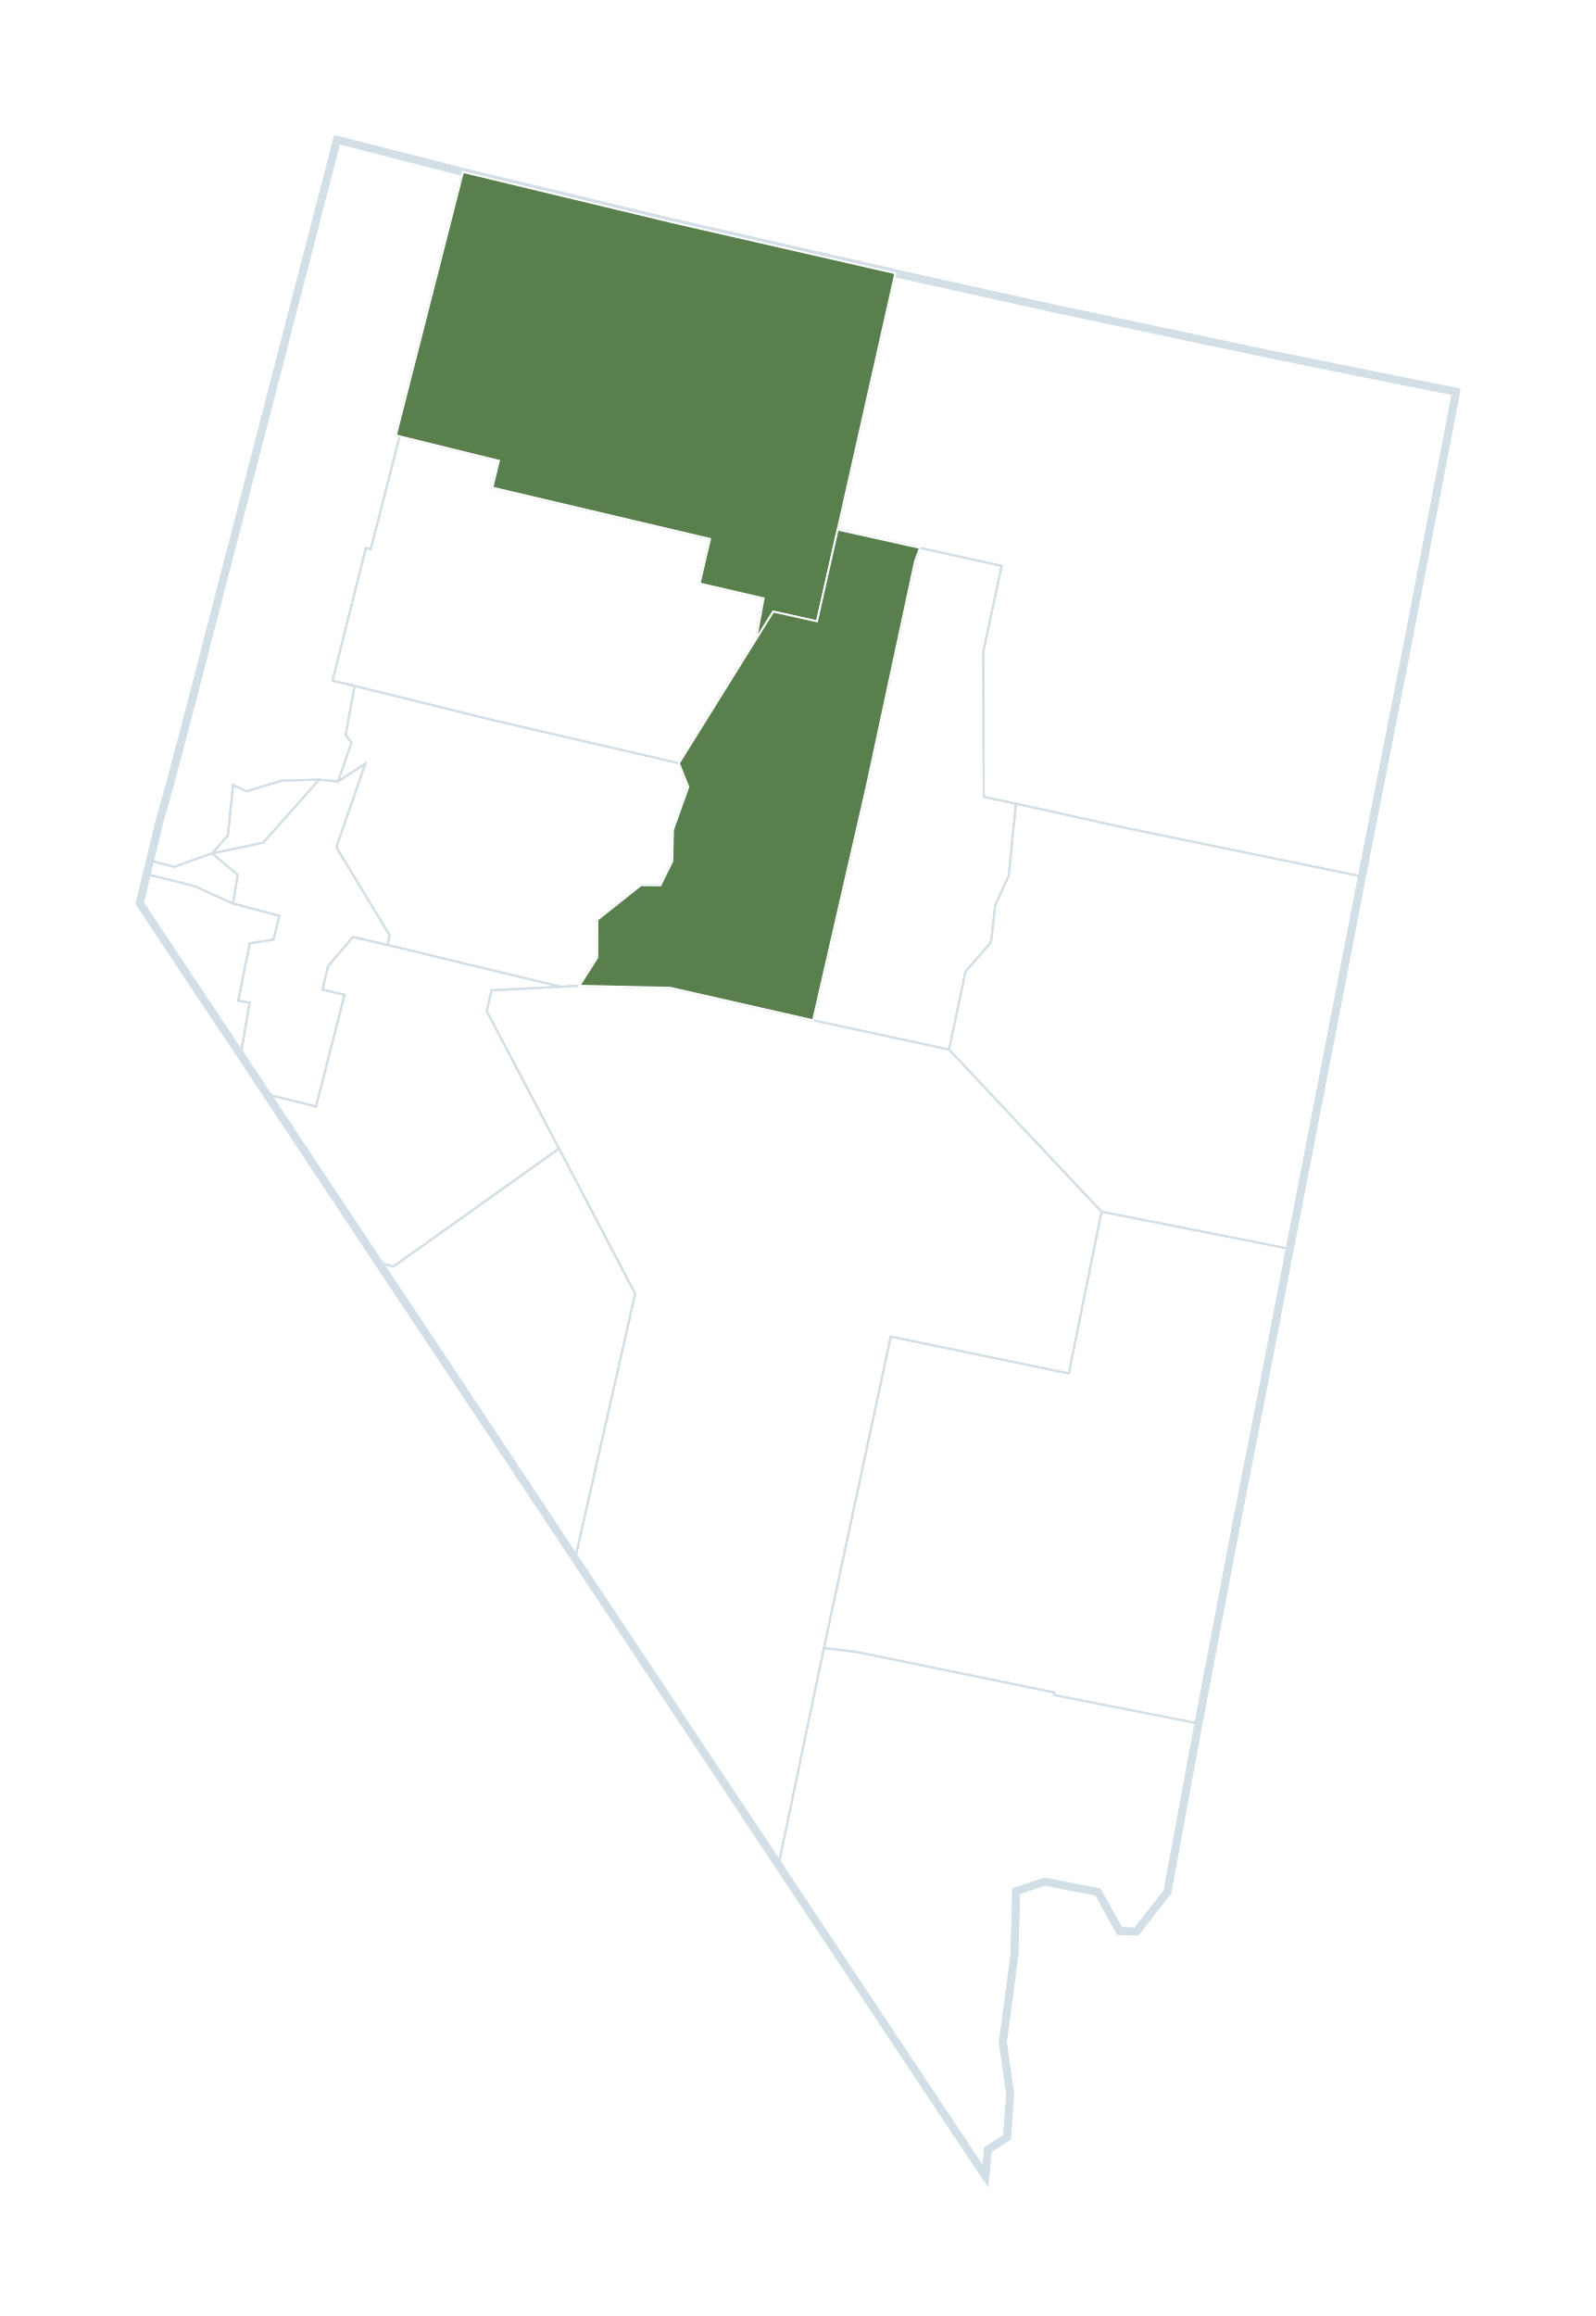
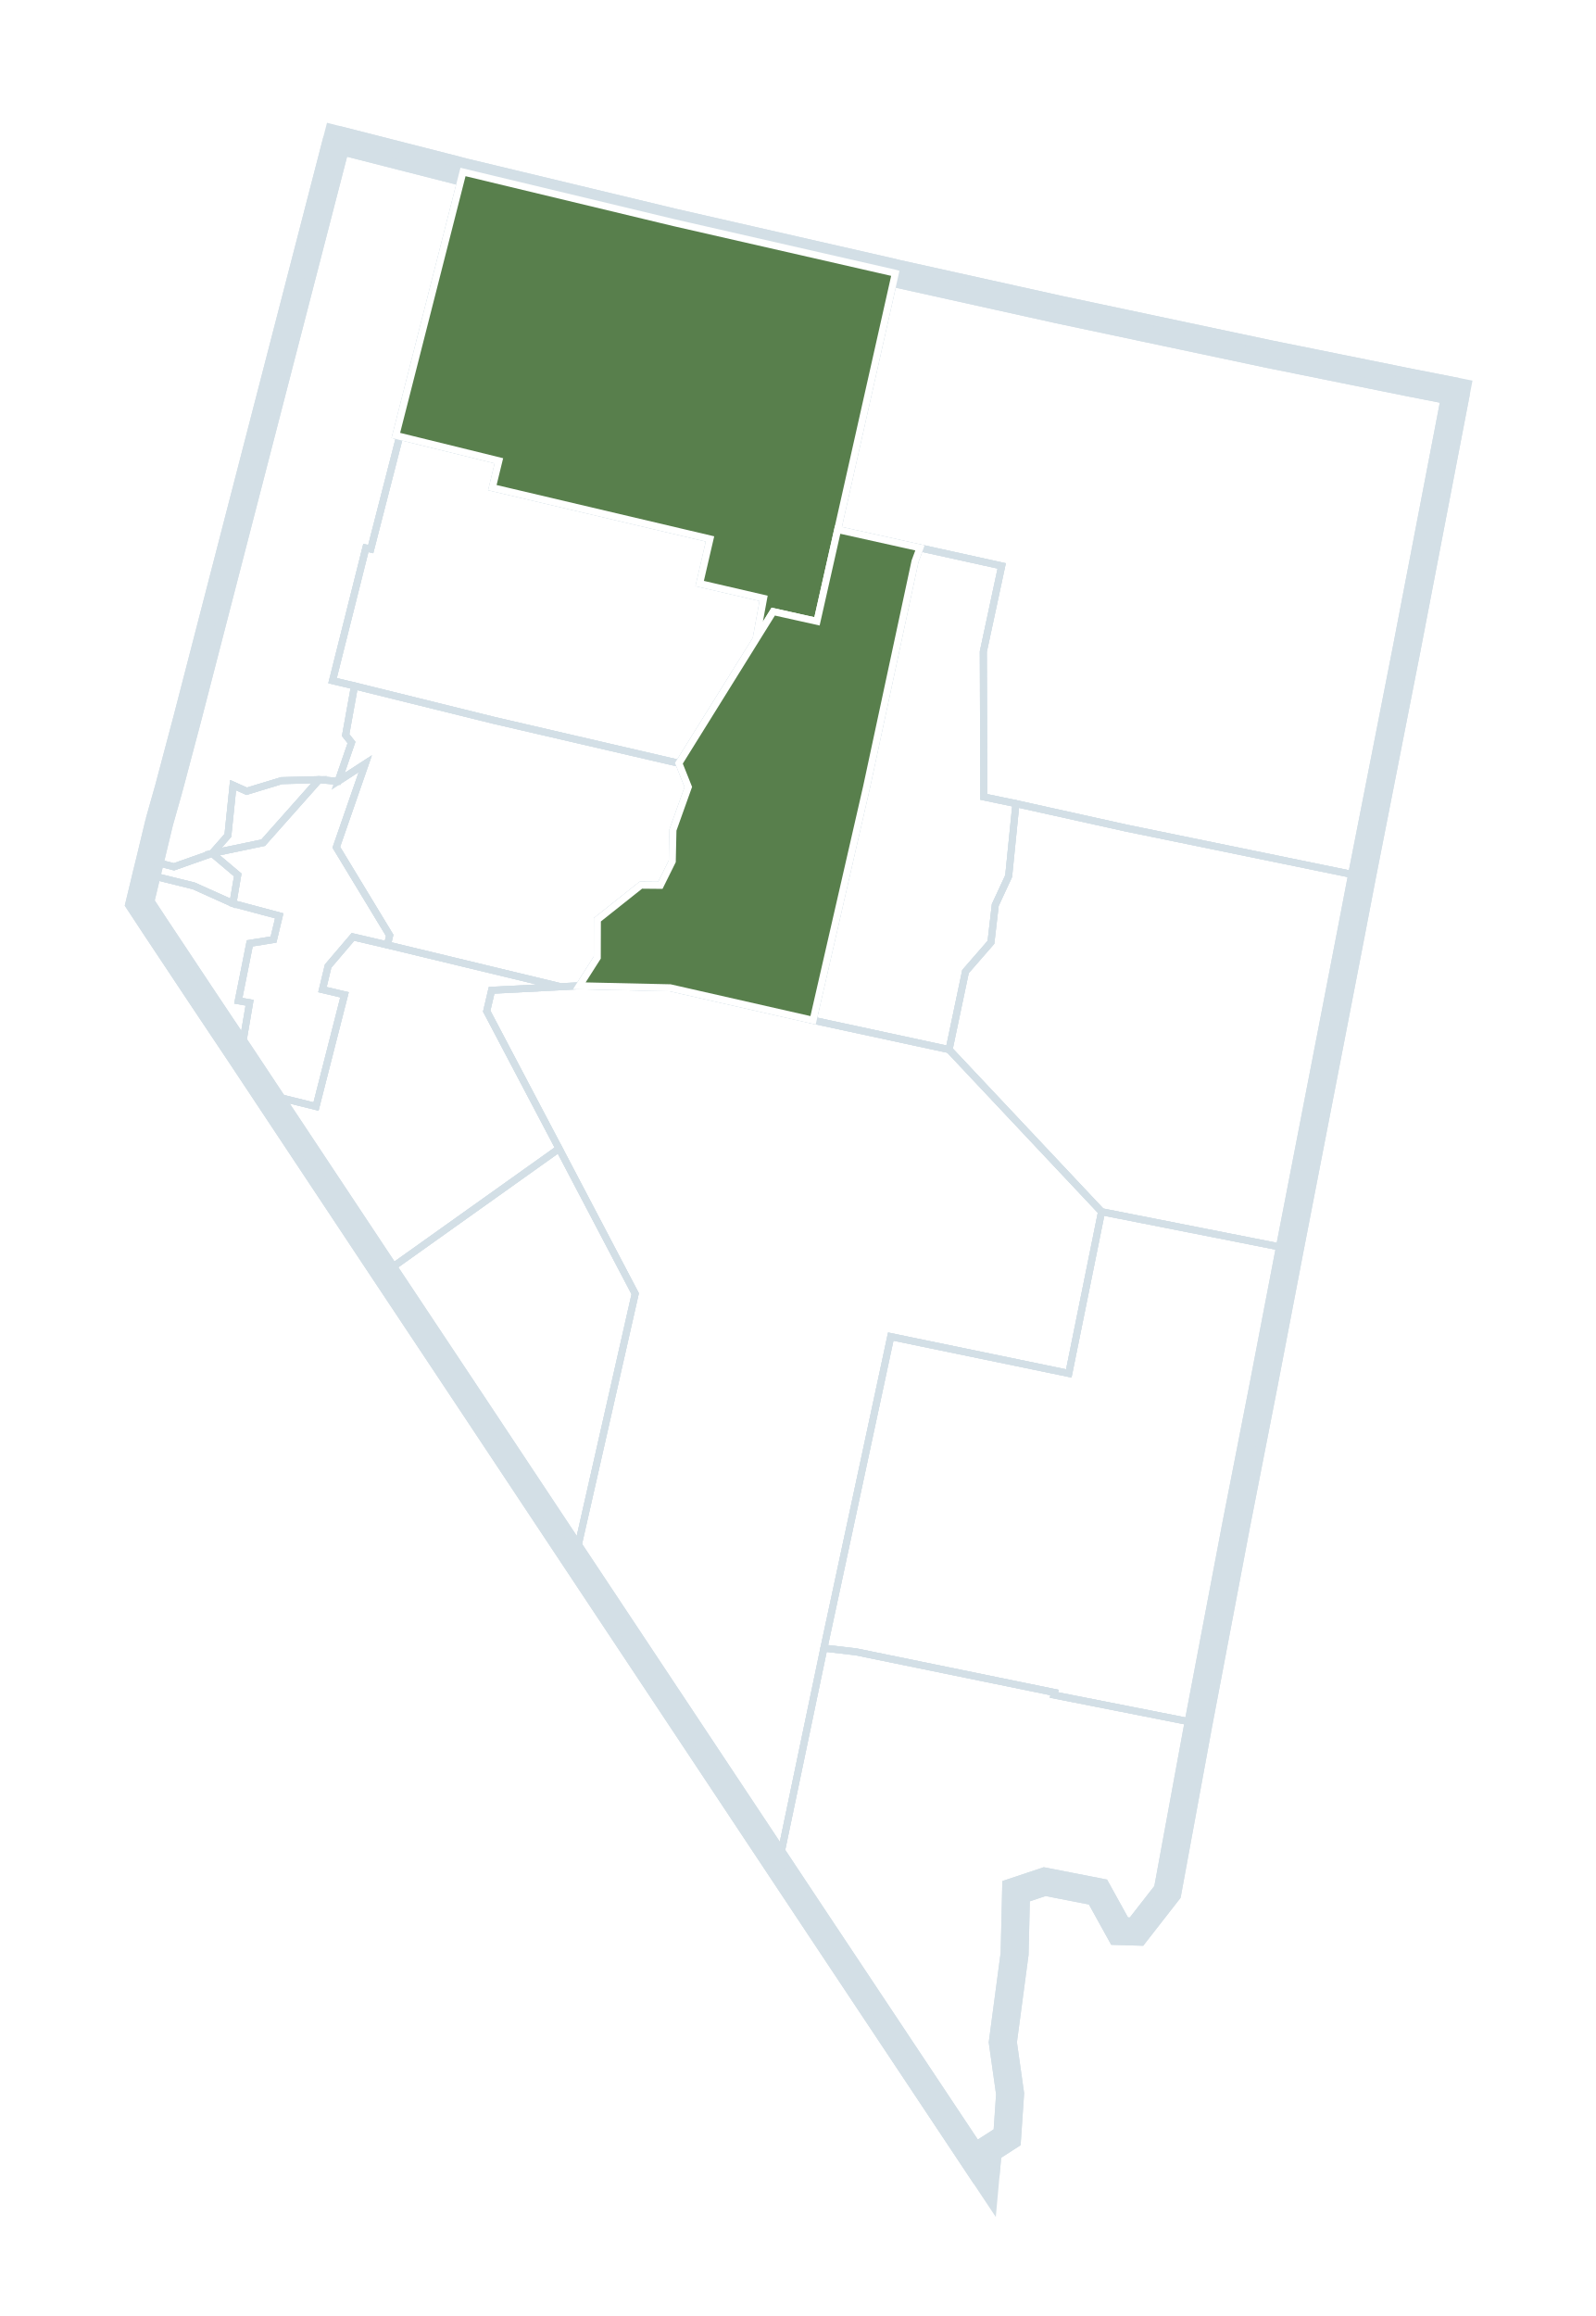
- <svg xmlns="http://www.w3.org/2000/svg" class="case_studies-map" viewBox="157.313 186.428 114.202 165.713" version="1.1" style="height:599px;text-align:center;perspective-origin:206.281px 299.5px;transform-origin:206.281px 299.5px;fill:rgba(0, 0, 0, 0);stroke:rgb(211, 223, 230);stroke-width:0.5px;">
+ <svg xmlns="http://www.w3.org/2000/svg" class="case_studies-map" viewBox="157.313 186.428 114.202 165.713" version="1.1" style="text-align:center;perspective-origin:206.281px 299.5px;transform-origin:206.281px 299.5px;fill:rgba(0, 0, 0, 0);stroke:rgb(211, 223, 230);stroke-width:0.5px;">
  <g data-url="us-topology.json" data-object="states" data-mesh="true" data-filter="id === 'NV'" class="js-loaded topology" data-type="Topology" style="height:auto;overflow-x:visible;overflow-y:visible;text-align:center;width:auto;perspective-origin:0px 0px;transform-origin:0px 0px;fill:rgba(0, 0, 0, 0);stroke:rgb(211, 223, 230);stroke-width:2px;">
    <path d="M190.445,198.734L205.547,202.361L221.262,205.948L221.381,205.983L233.105,208.582L248.037,211.746L258.257,213.813L261.514,214.452L257.98,232.821L254.772,249.138L254.022,253.042L252.719,259.766L249.608,275.787L249.237,277.721L247.727,285.574L245.755,295.637L243.629,306.835L243.075,309.748L240.857,321.796L238.643,324.636L237.43,324.6L235.885,321.806L232.069,321.061L230.024,321.745L229.918,326.228L229.075,332.558L229.596,336.241L229.384,339.354L228.006,340.241L227.833,342.142L215.848,324.125L213.024,319.872L198.47,297.952L190.982,286.669L184.384,276.746L176.409,264.729L174.537,261.907L171.818,257.839L168.343,252.609L167.313,251.042L167.611,249.806L167.808,248.979L168.049,248.005L168.712,245.248L169.388,242.857L170.716,237.853L177.61,211.198L181.431,196.428L189.962,198.604Z" id="NV" class="feature zoomed" style="height:auto;overflow-x:visible;overflow-y:visible;text-align:center;width:auto;perspective-origin:0px 0px;transform-origin:0px 0px;fill:rgba(0, 0, 0, 0);stroke:rgb(211, 223, 230);stroke-width:2px;vector-effect:non-scaling-stroke;" />
    <path d="M205.547,202.361L221.262,205.948M190.445,198.734L205.547,202.361M189.962,198.604L190.445,198.734M221.381,205.983L233.105,208.582L248.037,211.746M221.262,205.948L221.381,205.983M181.431,196.428L189.962,198.604M248.037,211.746L258.257,213.813M258.257,213.813L261.514,214.452M170.716,237.853L177.61,211.198L181.431,196.428M167.808,248.979L168.049,248.005L168.712,245.248M168.712,245.248L169.388,242.857M169.388,242.857L170.716,237.853M261.514,214.452L257.98,232.821L254.772,249.138L254.022,253.042L252.719,259.766M176.409,264.729L174.537,261.907M168.343,252.609L167.313,251.042L167.611,249.806L167.808,248.979M227.833,342.142L215.848,324.125L213.024,319.872L198.47,297.952M174.537,261.907L171.818,257.839M171.818,257.839L168.343,252.609M198.47,297.952L190.982,286.669L184.384,276.746L176.409,264.729M252.719,259.766L249.608,275.787L249.237,277.721L247.727,285.574M247.727,285.574L245.755,295.637M245.755,295.637L243.629,306.835M243.629,306.835L243.075,309.748M243.075,309.748L240.857,321.796L238.643,324.636L237.43,324.6L235.885,321.806L232.069,321.061L230.024,321.745L229.918,326.228L229.075,332.558L229.596,336.241L229.384,339.354L228.006,340.241L227.833,342.142" class="mesh" style="height:auto;overflow-x:visible;overflow-y:visible;text-align:center;width:auto;perspective-origin:0px 0px;transform-origin:0px 0px;fill:rgba(0, 0, 0, 0);stroke:rgb(211, 223, 230);stroke-width:2px;vector-effect:non-scaling-stroke;" />
  </g>
  <g data-url="us-topology.json" data-object="counties" data-filter="properties.state === 'NV'" data-mesh="true" class="js-loaded topology" data-type="Topology" style="height:auto;overflow-x:visible;overflow-y:visible;text-align:center;width:auto;perspective-origin:0px 0px;transform-origin:0px 0px;fill:rgba(0, 0, 0, 0);stroke:rgb(211, 223, 230);stroke-width:0.5px;">
    <path d="M217.257,224.323L215.777,230.886L212.646,230.189L211.422,232.157L211.958,229.24L207.383,228.178L208.122,224.988L192.547,221.318L193.016,219.397L185.914,217.65L185.641,217.582L190.445,198.734L205.547,202.361L221.262,205.949L221.381,205.983Z" id="32013" class="feature" style="height:auto;overflow-x:visible;overflow-y:visible;text-align:center;width:auto;perspective-origin:0px 0px;transform-origin:0px 0px;fill:rgba(0, 0, 0, 0);stroke:rgb(211, 223, 230);stroke-width:0.5px;vector-effect:non-scaling-stroke;" />
    <path d="M258.257,213.813L261.514,214.452L257.98,232.822L254.772,249.138L237.903,245.677L230.013,243.928L227.711,243.448L227.679,233.054L228.995,226.919L223.145,225.63L217.257,224.323L221.381,205.983L233.105,208.582L248.037,211.746Z" id="32007" class="feature" style="height:auto;overflow-x:visible;overflow-y:visible;text-align:center;width:auto;perspective-origin:0px 0px;transform-origin:0px 0px;fill:rgba(0, 0, 0, 0);stroke:rgb(211, 223, 230);stroke-width:0.5px;vector-effect:non-scaling-stroke;" />
    <path d="M185.914,217.65L183.843,225.715L183.493,225.637L181.109,235.131L182.683,235.504L182.047,239.024L182.467,239.556L181.507,242.336L180.151,242.213L177.464,242.284L174.964,243.043L173.992,242.605L173.621,246.204L172.494,247.486L169.763,248.449L168.049,248.005L168.712,245.248L169.388,242.858L170.716,237.853L177.61,211.198L181.43,196.429L189.962,198.604L190.445,198.734L185.641,217.582Z" id="32031" class="feature" style="height:auto;overflow-x:visible;overflow-y:visible;text-align:center;width:auto;perspective-origin:0px 0px;transform-origin:0px 0px;fill:rgba(0, 0, 0, 0);stroke:rgb(211, 223, 230);stroke-width:0.5px;vector-effect:non-scaling-stroke;" />
    <path d="M230.013,243.928L229.493,249.115L228.534,251.182L228.226,253.85L226.404,255.945L225.228,261.527L215.496,259.429L219.328,242.715L222.789,226.591L223.145,225.63L228.995,226.919L227.679,233.054L227.711,243.448Z" id="32011" class="feature" style="height:auto;overflow-x:visible;overflow-y:visible;text-align:center;width:auto;perspective-origin:0px 0px;transform-origin:0px 0px;fill:rgba(0, 0, 0, 0);stroke:rgb(211, 223, 230);stroke-width:0.5px;vector-effect:non-scaling-stroke;" />
    <path d="M223.145,225.63L222.789,226.591L219.328,242.715L215.496,259.429L205.271,257.104L198.771,256.959L200.054,254.945L200.063,252.236L203.174,249.763L204.569,249.776L205.422,248.056L205.471,245.814L206.571,242.736L205.895,241.041L211.422,232.157L212.646,230.189L215.777,230.886L217.257,224.323Z" id="32015" class="feature" style="height:auto;overflow-x:visible;overflow-y:visible;text-align:center;width:auto;perspective-origin:0px 0px;transform-origin:0px 0px;fill:rgba(0, 0, 0, 0);stroke:rgb(211, 223, 230);stroke-width:0.5px;vector-effect:non-scaling-stroke;" />
    <path d="M211.422,232.157L205.895,241.041L192.646,237.968L182.683,235.504L181.109,235.131L183.493,225.637L183.843,225.715L185.914,217.65L193.016,219.397L192.547,221.318L208.122,224.988L207.383,228.178L211.958,229.24Z" id="32027" class="feature" style="height:auto;overflow-x:visible;overflow-y:visible;text-align:center;width:auto;perspective-origin:0px 0px;transform-origin:0px 0px;fill:rgba(0, 0, 0, 0);stroke:rgb(211, 223, 230);stroke-width:0.5px;vector-effect:non-scaling-stroke;" />
    <path d="M254.772,249.138L254.022,253.042L252.719,259.766L249.608,275.787L236.14,273.128L225.228,261.527L226.404,255.945L228.226,253.85L228.534,251.182L229.493,249.115L230.013,243.928L237.903,245.677Z" id="32033" class="feature" style="height:auto;overflow-x:visible;overflow-y:visible;text-align:center;width:auto;perspective-origin:0px 0px;transform-origin:0px 0px;fill:rgba(0, 0, 0, 0);stroke:rgb(211, 223, 230);stroke-width:0.5px;vector-effect:non-scaling-stroke;" />
    <path d="M205.895,241.041L206.571,242.736L205.471,245.814L205.422,248.056L204.569,249.776L203.174,249.763L200.063,252.236L200.054,254.945L198.771,256.959L197.442,257.031L185.036,254.039L185.198,253.353L181.38,247.051L183.453,241.074L181.507,242.336L182.467,239.556L182.047,239.024L182.683,235.504L192.646,237.968Z" id="32001" class="feature" style="height:auto;overflow-x:visible;overflow-y:visible;text-align:center;width:auto;perspective-origin:0px 0px;transform-origin:0px 0px;fill:rgba(0, 0, 0, 0);stroke:rgb(211, 223, 230);stroke-width:0.5px;vector-effect:non-scaling-stroke;" />
    <path d="M185.036,254.039L182.571,253.464L180.792,255.552L180.387,257.234L181.967,257.607L179.928,265.6L176.409,264.729L174.537,261.907L175.173,258.174L174.366,258.031L175.185,253.927L176.887,253.654L177.295,251.958L173.979,251.074L174.326,249.031L172.494,247.486L176.144,246.725L180.151,242.213L181.507,242.336L183.453,241.074L181.38,247.051L185.198,253.353Z" id="32019" class="feature" style="height:auto;overflow-x:visible;overflow-y:visible;text-align:center;width:auto;perspective-origin:0px 0px;transform-origin:0px 0px;fill:rgba(0, 0, 0, 0);stroke:rgb(211, 223, 230);stroke-width:0.5px;vector-effect:non-scaling-stroke;" />
    <path d="M172.494,247.486L173.621,246.204L173.992,242.605L174.964,243.043L177.464,242.284L180.151,242.213L176.144,246.725Z" id="32029" class="feature" style="height:auto;overflow-x:visible;overflow-y:visible;text-align:center;width:auto;perspective-origin:0px 0px;transform-origin:0px 0px;fill:rgba(0, 0, 0, 0);stroke:rgb(211, 223, 230);stroke-width:0.5px;vector-effect:non-scaling-stroke;" />
    <path d="M173.979,251.074L171.178,249.814L167.808,248.98L168.049,248.005L169.763,248.449L172.494,247.486L174.326,249.031Z" id="32510" class="feature" style="height:auto;overflow-x:visible;overflow-y:visible;text-align:center;width:auto;perspective-origin:0px 0px;transform-origin:0px 0px;fill:rgba(0, 0, 0, 0);stroke:rgb(211, 223, 230);stroke-width:0.5px;vector-effect:non-scaling-stroke;" />
    <path d="M215.496,259.429L225.228,261.527L236.14,273.128L233.796,284.698L221.055,282.064L216.272,304.351L213.024,319.873L198.47,297.952L202.768,278.996L197.319,268.61L192.142,258.776L192.492,257.285L197.442,257.031L198.771,256.959L205.271,257.104Z" id="32023" class="feature" style="height:auto;overflow-x:visible;overflow-y:visible;text-align:center;width:auto;perspective-origin:0px 0px;transform-origin:0px 0px;fill:rgba(0, 0, 0, 0);stroke:rgb(211, 223, 230);stroke-width:0.5px;vector-effect:non-scaling-stroke;" />
    <path d="M173.979,251.074L177.295,251.958L176.887,253.654L175.185,253.927L174.366,258.031L175.173,258.174L174.537,261.907L171.818,257.839L168.343,252.61L167.313,251.042L167.611,249.806L167.808,248.98L171.178,249.814Z" id="32005" class="feature" style="height:auto;overflow-x:visible;overflow-y:visible;text-align:center;width:auto;perspective-origin:0px 0px;transform-origin:0px 0px;fill:rgba(0, 0, 0, 0);stroke:rgb(211, 223, 230);stroke-width:0.5px;vector-effect:non-scaling-stroke;" />
    <path d="M197.442,257.031L192.492,257.285L192.142,258.776L197.319,268.61L185.463,277.053L184.384,276.746L176.409,264.729L179.928,265.6L181.967,257.607L180.387,257.234L180.792,255.552L182.571,253.464L185.036,254.039Z" id="32021" class="feature" style="height:auto;overflow-x:visible;overflow-y:visible;text-align:center;width:auto;perspective-origin:0px 0px;transform-origin:0px 0px;fill:rgba(0, 0, 0, 0);stroke:rgb(211, 223, 230);stroke-width:0.5px;vector-effect:non-scaling-stroke;" />
    <path d="M249.608,275.787L249.236,277.722L247.727,285.574L245.755,295.637L243.629,306.835L243.075,309.748L232.733,307.706L232.769,307.528L218.582,304.622L216.272,304.351L221.055,282.064L233.796,284.698L236.14,273.128Z" id="32017" class="feature" style="height:auto;overflow-x:visible;overflow-y:visible;text-align:center;width:auto;perspective-origin:0px 0px;transform-origin:0px 0px;fill:rgba(0, 0, 0, 0);stroke:rgb(211, 223, 230);stroke-width:0.5px;vector-effect:non-scaling-stroke;" />
    <path d="M198.47,297.952L190.982,286.669L184.384,276.746L185.463,277.053L197.319,268.61L202.768,278.996Z" id="32009" class="feature" style="height:auto;overflow-x:visible;overflow-y:visible;text-align:center;width:auto;perspective-origin:0px 0px;transform-origin:0px 0px;fill:rgba(0, 0, 0, 0);stroke:rgb(211, 223, 230);stroke-width:0.5px;vector-effect:non-scaling-stroke;" />
    <path d="M243.075,309.748L240.857,321.796L238.643,324.636L237.43,324.6L235.885,321.806L232.069,321.061L230.024,321.746L229.918,326.229L229.075,332.558L229.596,336.241L229.384,339.354L228.006,340.241L227.833,342.142L215.848,324.126L213.024,319.873L216.272,304.351L218.582,304.622L232.769,307.528L232.733,307.706Z" id="32003" class="feature" style="height:auto;overflow-x:visible;overflow-y:visible;text-align:center;width:auto;perspective-origin:0px 0px;transform-origin:0px 0px;fill:rgba(0, 0, 0, 0);stroke:rgb(211, 223, 230);stroke-width:0.5px;vector-effect:non-scaling-stroke;" />
    <path d="M205.547,202.361L221.262,205.949M185.914,217.65L185.641,217.582L190.445,198.734L205.547,202.361M189.962,198.604L190.445,198.734M221.381,205.983L233.105,208.582L248.037,211.746M181.43,196.429L189.962,198.604M248.037,211.746L258.257,213.813M258.257,213.813L261.514,214.452M205.895,241.041L211.422,232.157M211.422,232.157L211.958,229.24L207.383,228.178L208.122,224.988L192.547,221.318L193.016,219.397L185.914,217.65M223.145,225.63L217.257,224.323M254.772,249.138L237.903,245.677L230.013,243.928M215.496,259.429L219.328,242.715L222.789,226.591L223.145,225.63M170.716,237.853L177.61,211.198L181.43,196.429M205.895,241.041L192.646,237.968L182.683,235.504M185.036,254.039L185.198,253.353L181.38,247.051L183.453,241.074L181.507,242.336M172.494,247.486L176.144,246.725L180.151,242.213M173.979,251.074L174.326,249.031L172.494,247.486M172.494,247.486L169.763,248.449L168.049,248.005M173.979,251.074L171.178,249.814L167.808,248.98L168.049,248.005L168.712,245.248M168.712,245.248L169.388,242.858M169.388,242.858L170.716,237.853M236.14,273.128L225.228,261.527M225.228,261.527L215.496,259.429M215.496,259.429L205.271,257.104L198.771,256.959M198.771,256.959L200.054,254.945L200.063,252.236L203.174,249.763L204.569,249.776L205.422,248.056L205.471,245.814L206.571,242.736L205.895,241.041M261.514,214.452L257.98,232.822L254.772,249.138L254.022,253.042L252.719,259.766M249.608,275.787L236.14,273.128M197.319,268.61L192.142,258.776L192.492,257.285L197.442,257.031M197.442,257.031L185.036,254.039M198.47,297.952L190.982,286.669L184.384,276.746L176.409,264.729M176.409,264.729L174.537,261.907M174.537,261.907L175.173,258.174L174.366,258.031L175.185,253.927L176.887,253.654L177.295,251.958L173.979,251.074M168.343,252.61L167.313,251.042L167.611,249.806L167.808,248.98M243.075,309.748L232.733,307.706L232.769,307.528L218.582,304.622L216.272,304.351M216.272,304.351L213.024,319.873M227.833,342.142L215.848,324.126L213.024,319.873L198.47,297.952M198.47,297.952L202.768,278.996L197.319,268.61M174.537,261.907L171.818,257.839M171.818,257.839L168.343,252.61M197.319,268.61L185.463,277.053L184.384,276.746M252.719,259.766L249.608,275.787L249.236,277.722L247.727,285.574M247.727,285.574L245.755,295.637M245.755,295.637L243.629,306.835M243.629,306.835L243.075,309.748M243.075,309.748L240.857,321.796L238.643,324.636L237.43,324.6L235.885,321.806L232.069,321.061L230.024,321.746L229.918,326.229L229.075,332.558L229.596,336.241L229.384,339.354L228.006,340.241L227.833,342.142M221.262,205.949L221.381,205.983L217.257,224.323M217.257,224.323L215.777,230.886L212.646,230.189L211.422,232.157M230.013,243.928L229.493,249.115L228.534,251.182L228.226,253.85L226.404,255.945L225.228,261.527M182.683,235.504L182.047,239.024L182.467,239.556L181.507,242.336M181.507,242.336L180.151,242.213M180.151,242.213L177.464,242.284L174.964,243.043L173.992,242.605L173.621,246.204L172.494,247.486M230.013,243.928L227.711,243.448L227.679,233.054L228.995,226.919L223.145,225.63M185.914,217.65L183.843,225.715L183.493,225.637L181.109,235.131L182.683,235.504M198.771,256.959L197.442,257.031M185.036,254.039L182.571,253.464L180.792,255.552L180.387,257.234L181.967,257.607L179.928,265.6L176.409,264.729M236.14,273.128L233.796,284.698L221.055,282.064L216.272,304.351" class="mesh" style="height:auto;overflow-x:visible;overflow-y:visible;text-align:center;width:auto;perspective-origin:0px 0px;transform-origin:0px 0px;fill:rgba(0, 0, 0, 0);stroke:rgb(211, 223, 230);stroke-width:0.5px;vector-effect:non-scaling-stroke;" />
  </g>
  <g data-url="us-topology.json" data-object="counties" data-filter="properties.state === 'NV' &amp;&amp; properties.name.match(/Humboldt|Lander/)" class="case_studies-selected_counties js-loaded topology" data-type="Topology" style="height:auto;overflow-x:visible;overflow-y:visible;text-align:center;width:auto;perspective-origin:0px 0px;transform-origin:0px 0px;fill:rgba(0, 0, 0, 0);stroke:rgb(211, 223, 230);stroke-width:0.5px;">
    <path d="M217.257,224.323L215.777,230.886L212.646,230.189L211.422,232.157L211.958,229.24L207.382,228.179L208.122,224.988L192.547,221.318L193.016,219.397L185.914,217.65L185.641,217.582L190.445,198.734L205.547,202.361L221.261,205.95L221.381,205.983Z" id="32013" class="feature" style="height:auto;overflow-x:visible;overflow-y:visible;text-align:center;width:auto;perspective-origin:0px 0px;transform-origin:0px 0px;fill:rgb(88, 127, 76);stroke:rgb(255, 255, 255);stroke-width:0.5px;vector-effect:non-scaling-stroke;" />
    <path d="M223.145,225.63L222.789,226.591L219.328,242.715L215.496,259.429L205.271,257.105L198.771,256.96L200.054,254.946L200.062,252.237L203.174,249.764L204.569,249.777L205.422,248.056L205.471,245.814L206.571,242.736L205.895,241.041L211.422,232.157L212.646,230.189L215.777,230.886L217.257,224.323Z" id="32015" class="feature" style="height:auto;overflow-x:visible;overflow-y:visible;text-align:center;width:auto;perspective-origin:0px 0px;transform-origin:0px 0px;fill:rgb(88, 127, 76);stroke:rgb(255, 255, 255);stroke-width:0.5px;vector-effect:non-scaling-stroke;" />
  </g>
</svg>
